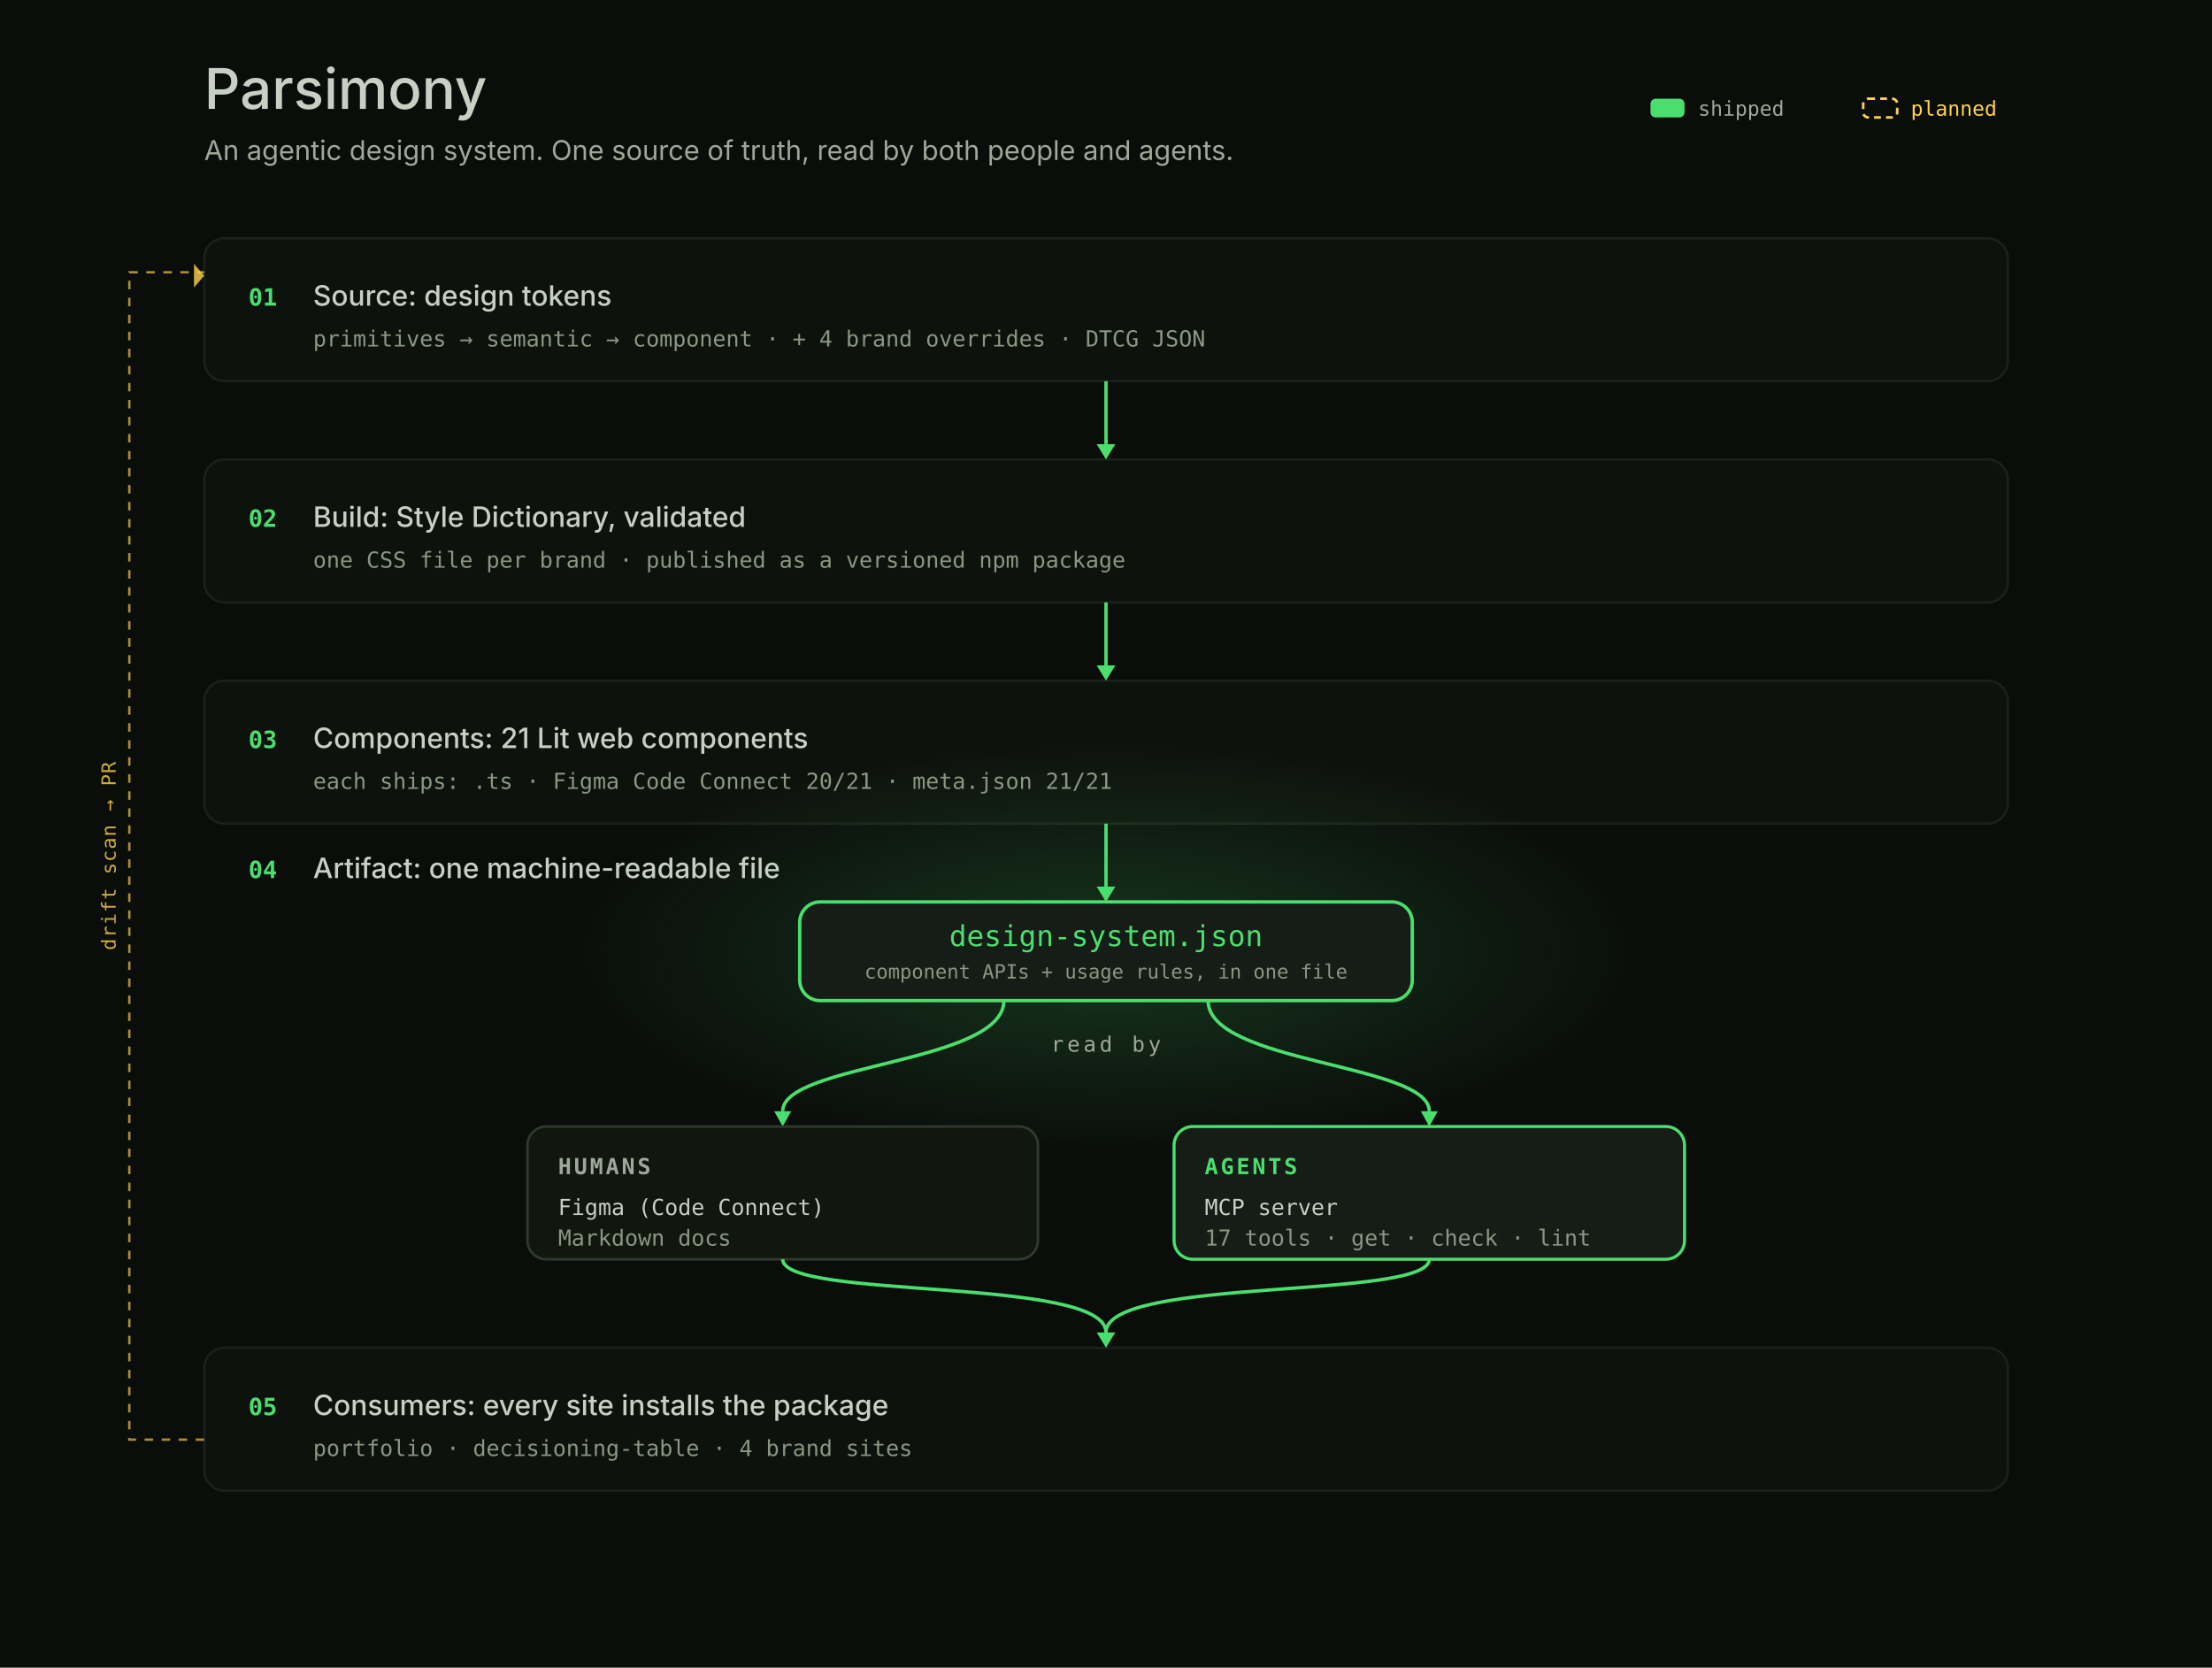
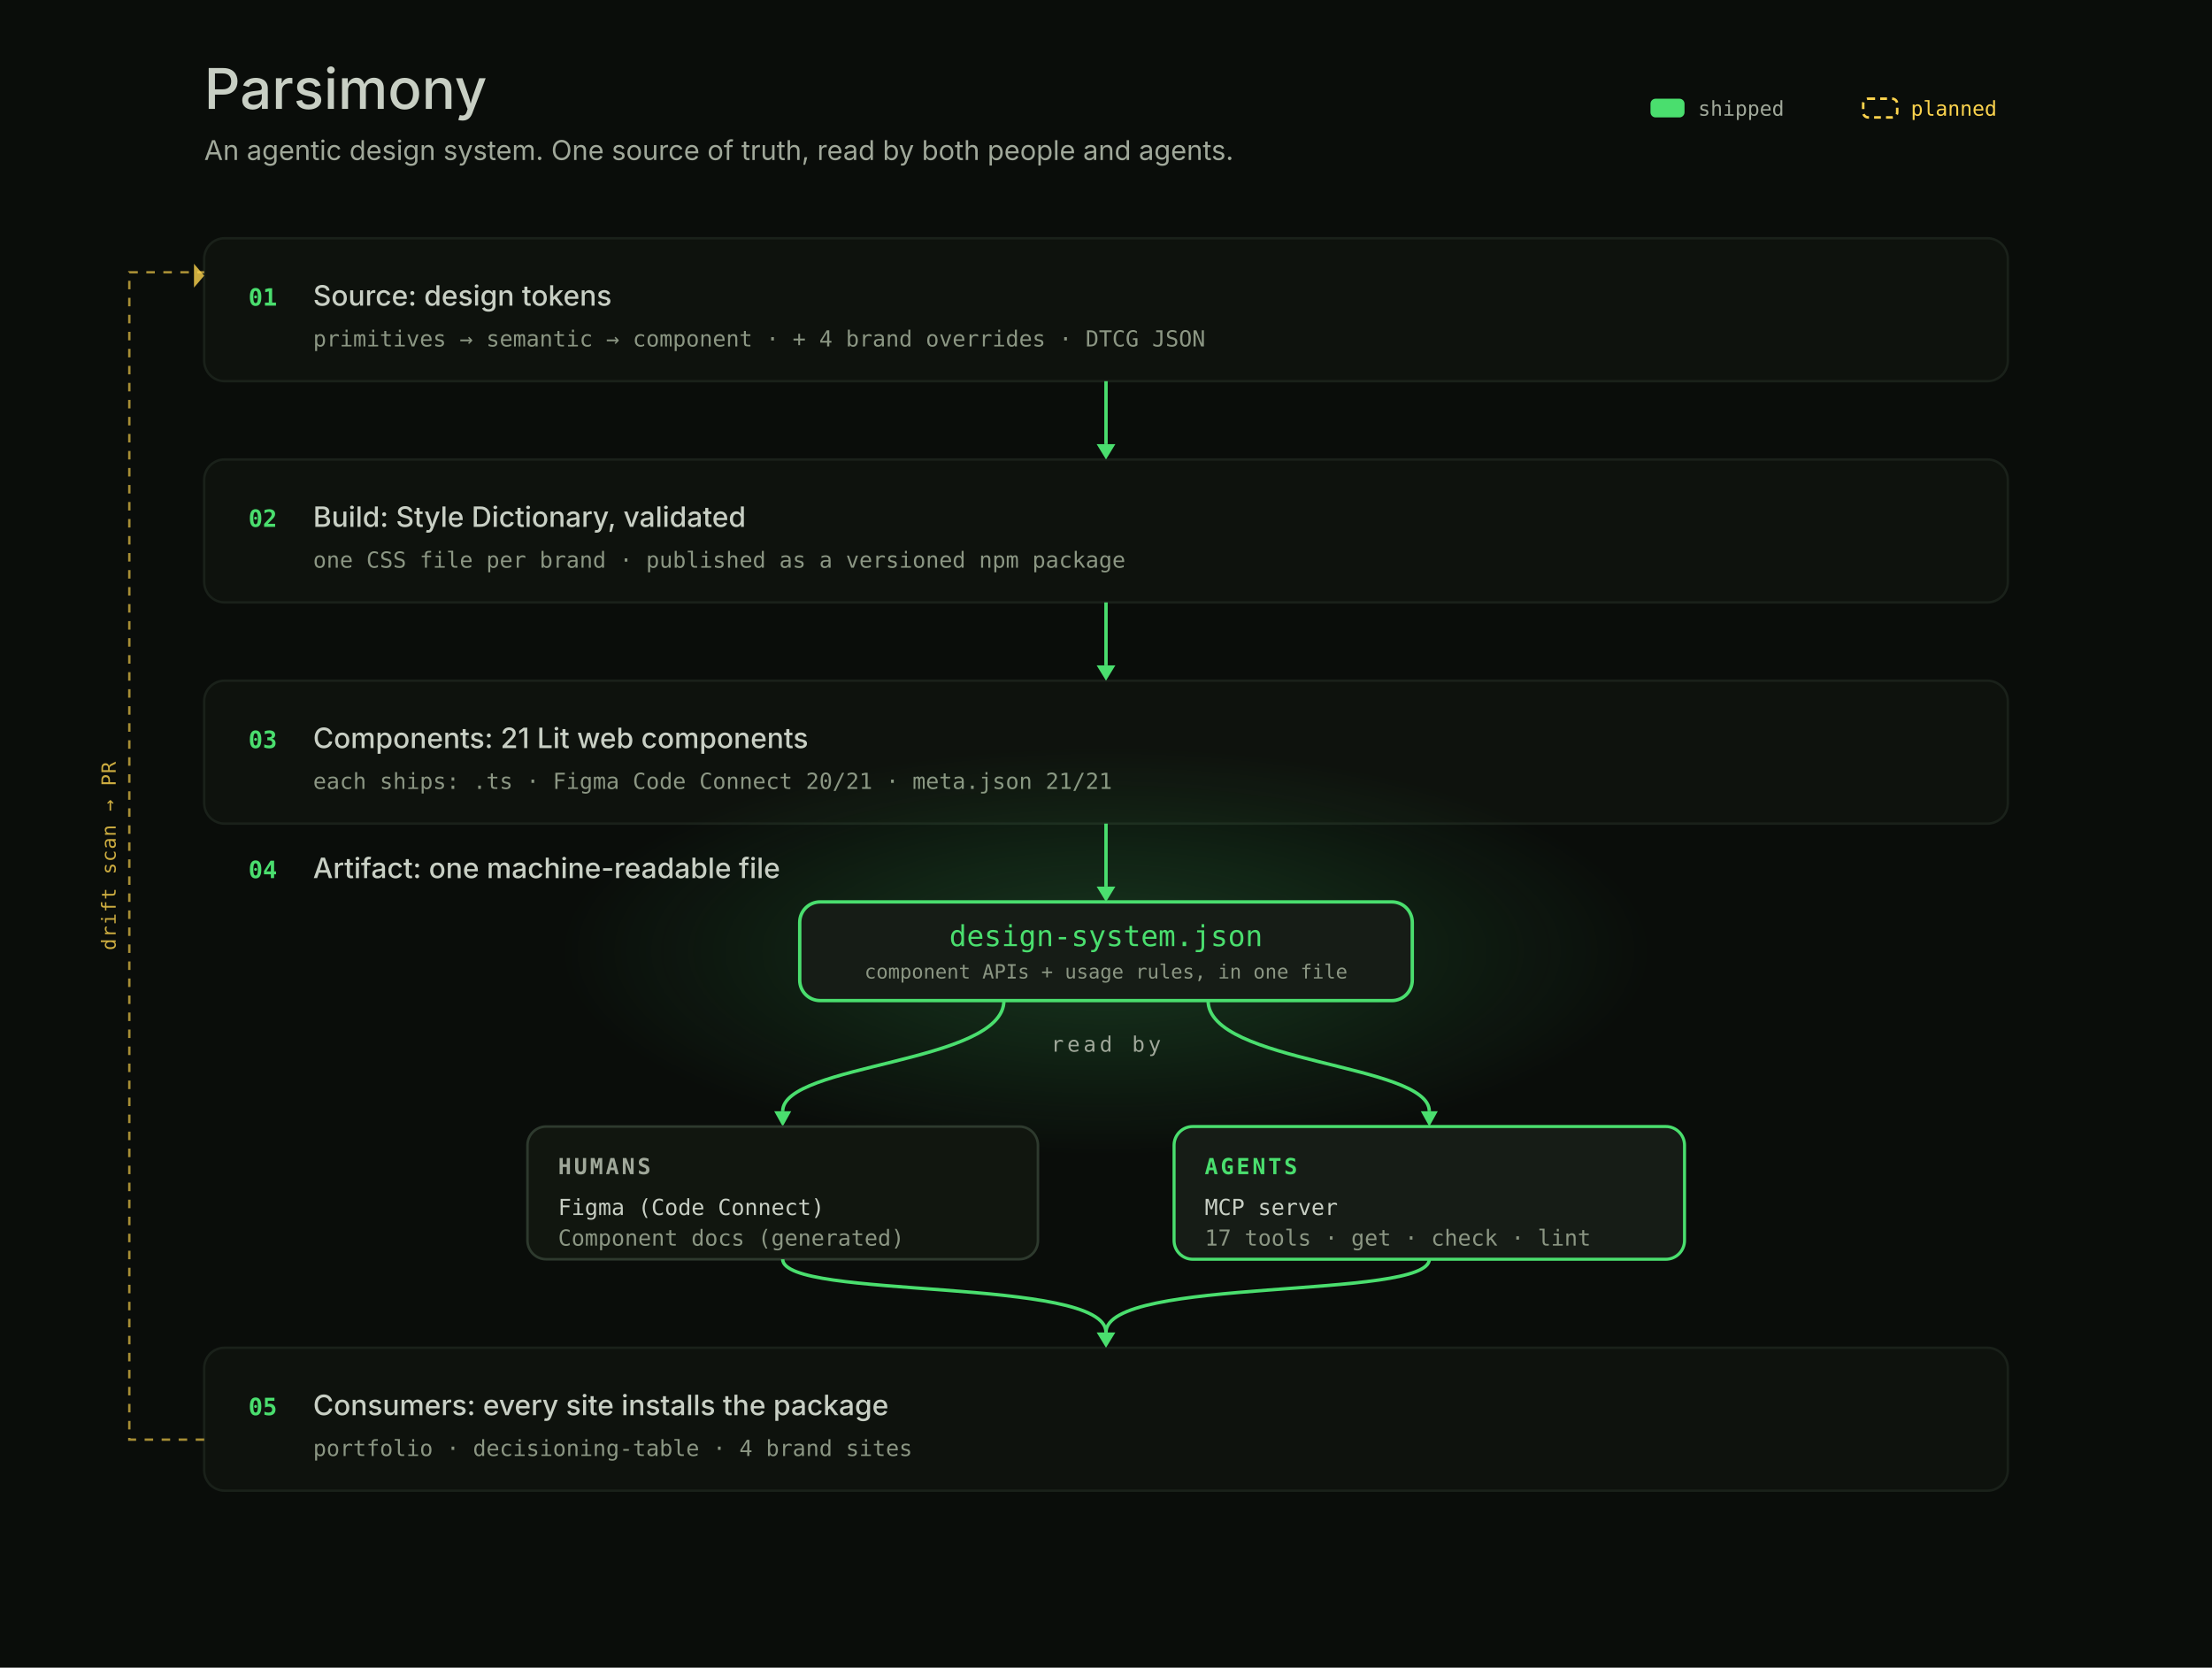
<svg xmlns="http://www.w3.org/2000/svg" width="1300" height="980" viewBox="0 0 1300 980" font-family="'Space Grotesk','Inter',system-ui,sans-serif">
  <defs>
    <radialGradient id="bloom" cx="50%" cy="50%" r="50%">
      <stop offset="0" stop-color="#4ADE6E" stop-opacity="0.20" />
      <stop offset="1" stop-color="#4ADE6E" stop-opacity="0" />
    </radialGradient>
  </defs>
  <rect width="1300" height="980" fill="#0A0D0A" />
  <text x="120" y="64" font-family="'Space Grotesk','Inter',system-ui,sans-serif" font-size="33" font-weight="500" fill="#C8CFC4" text-anchor="start" opacity="1.0">Parsimony</text>
  <text x="120" y="94" font-family="'Space Grotesk','Inter',system-ui,sans-serif" font-size="16" font-weight="400" fill="#A0A89A" text-anchor="start" opacity="1.0">An agentic design system. One source of truth, read by both people and agents.</text>
  <rect x="970" y="58" width="20" height="11" rx="3" fill="#4ADE6E" />
  <text x="998" y="68" font-family="'JetBrains Mono','SFMono-Regular',ui-monospace,Menlo,monospace" font-size="12" font-weight="400" fill="#A0A89A" text-anchor="start" opacity="1.0">shipped</text>
  <rect x="1095" y="58" width="20" height="11" rx="3" fill="none" stroke="#FCD34D" stroke-width="1.5" stroke-dasharray="4 3" />
  <text x="1123" y="68" font-family="'JetBrains Mono','SFMono-Regular',ui-monospace,Menlo,monospace" font-size="12" font-weight="400" fill="#FCD34D" text-anchor="start" opacity="1.0">planned</text>
  <rect x="120" y="140" width="1060" height="84" rx="12" fill="#0E120D" stroke="#1A211A" stroke-width="1.4" opacity="1.0" />
  <text x="146" y="179.6" font-family="'JetBrains Mono','SFMono-Regular',ui-monospace,Menlo,monospace" font-size="14" font-weight="600" fill="#4ADE6E" text-anchor="start" opacity="1.0">01</text>
  <text x="184" y="179.6" font-family="'Space Grotesk','Inter',system-ui,sans-serif" font-size="16.5" font-weight="500" fill="#C8CFC4" text-anchor="start" opacity="1.0">Source: design tokens</text>
  <text x="184" y="203.6" font-family="'JetBrains Mono','SFMono-Regular',ui-monospace,Menlo,monospace" font-size="13" font-weight="400" fill="#8B9683" text-anchor="start" opacity="1.0">primitives → semantic → component   ·   + 4 brand overrides   ·   DTCG JSON</text>
  <rect x="120" y="270" width="1060" height="84" rx="12" fill="#0E120D" stroke="#1A211A" stroke-width="1.4" opacity="1.0" />
  <text x="146" y="309.6" font-family="'JetBrains Mono','SFMono-Regular',ui-monospace,Menlo,monospace" font-size="14" font-weight="600" fill="#4ADE6E" text-anchor="start" opacity="1.0">02</text>
  <text x="184" y="309.6" font-family="'Space Grotesk','Inter',system-ui,sans-serif" font-size="16.5" font-weight="500" fill="#C8CFC4" text-anchor="start" opacity="1.0">Build: Style Dictionary, validated</text>
  <text x="184" y="333.6" font-family="'JetBrains Mono','SFMono-Regular',ui-monospace,Menlo,monospace" font-size="13" font-weight="400" fill="#8B9683" text-anchor="start" opacity="1.0">one CSS file per brand   ·   published as a versioned npm package</text>
  <rect x="120" y="400" width="1060" height="84" rx="12" fill="#0E120D" stroke="#1A211A" stroke-width="1.4" opacity="1.0" />
  <text x="146" y="439.6" font-family="'JetBrains Mono','SFMono-Regular',ui-monospace,Menlo,monospace" font-size="14" font-weight="600" fill="#4ADE6E" text-anchor="start" opacity="1.0">03</text>
  <text x="184" y="439.6" font-family="'Space Grotesk','Inter',system-ui,sans-serif" font-size="16.5" font-weight="500" fill="#C8CFC4" text-anchor="start" opacity="1.0">Components: 21 Lit web components</text>
  <text x="184" y="463.6" font-family="'JetBrains Mono','SFMono-Regular',ui-monospace,Menlo,monospace" font-size="13" font-weight="400" fill="#8B9683" text-anchor="start" opacity="1.0">each ships:  .ts   ·   Figma Code Connect 20/21   ·   meta.json 21/21</text>
  <ellipse cx="650" cy="559.0" rx="320" ry="120" fill="url(#bloom)" />
  <text x="146" y="516" font-family="'JetBrains Mono','SFMono-Regular',ui-monospace,Menlo,monospace" font-size="14" font-weight="600" fill="#4ADE6E" text-anchor="start" opacity="1.0">04</text>
  <text x="184" y="516" font-family="'Space Grotesk','Inter',system-ui,sans-serif" font-size="16.5" font-weight="500" fill="#C8CFC4" text-anchor="start" opacity="1.0">Artifact: one machine-readable file</text>
  <rect x="470.0" y="530" width="360" height="58" rx="12" fill="#161C16" stroke="#4ADE6E" stroke-width="2" opacity="1.0" />
  <text x="650" y="556" font-family="'JetBrains Mono','SFMono-Regular',ui-monospace,Menlo,monospace" font-size="17" font-weight="500" fill="#4ADE6E" text-anchor="middle" opacity="1.0">design-system.json</text>
  <text x="650" y="575" font-family="'JetBrains Mono','SFMono-Regular',ui-monospace,Menlo,monospace" font-size="11.5" font-weight="400" fill="#8B9683" text-anchor="middle" opacity="1.0">component APIs + usage rules, in one file</text>
  <text x="650" y="618" font-family="'JetBrains Mono','SFMono-Regular',ui-monospace,Menlo,monospace" font-size="12.5" font-weight="400" fill="#A0A89A" text-anchor="middle" letter-spacing="2" opacity="1.0">read by</text>
  <path d="M590,588 C590,625.0 460.0,625.0 460.0,653" fill="none" stroke="#4ADE6E" stroke-width="2.0" />
  <path d="M455.0,653 L465.0,653 L460.0,662 Z" fill="#4ADE6E" />
  <path d="M710,588 C710,625.0 840.0,625.0 840.0,653" fill="none" stroke="#4ADE6E" stroke-width="2.0" />
  <path d="M835.0,653 L845.0,653 L840.0,662 Z" fill="#4ADE6E" />
  <rect x="310" y="662" width="300" height="78" rx="11" fill="#11160F" stroke="#2E3A2E" stroke-width="1.5" opacity="1.0" />
  <text x="328" y="690" font-family="'JetBrains Mono','SFMono-Regular',ui-monospace,Menlo,monospace" font-size="13" font-weight="600" fill="#A0A89A" text-anchor="start" letter-spacing="1.5" opacity="1.0">HUMANS</text>
  <text x="328" y="714" font-family="'JetBrains Mono','SFMono-Regular',ui-monospace,Menlo,monospace" font-size="13" font-weight="400" fill="#C8CFC4" text-anchor="start" opacity="1.0">Figma (Code Connect)</text>
-   <text x="328" y="732" font-family="'JetBrains Mono','SFMono-Regular',ui-monospace,Menlo,monospace" font-size="13" font-weight="400" fill="#8B9683" text-anchor="start" opacity="1.0">Markdown docs</text>
+   <text x="328" y="732" font-family="'JetBrains Mono','SFMono-Regular',ui-monospace,Menlo,monospace" font-size="13" font-weight="400" fill="#8B9683" text-anchor="start" opacity="1.0">Component docs (generated)</text>
  <rect x="690" y="662" width="300" height="78" rx="11" fill="#161C16" stroke="#4ADE6E" stroke-width="1.8" opacity="1.0" />
  <text x="708" y="690" font-family="'JetBrains Mono','SFMono-Regular',ui-monospace,Menlo,monospace" font-size="13" font-weight="600" fill="#4ADE6E" text-anchor="start" letter-spacing="1.5" opacity="1.0">AGENTS</text>
  <text x="708" y="714" font-family="'JetBrains Mono','SFMono-Regular',ui-monospace,Menlo,monospace" font-size="13" font-weight="400" fill="#C8CFC4" text-anchor="start" opacity="1.0">MCP server</text>
  <text x="708" y="732" font-family="'JetBrains Mono','SFMono-Regular',ui-monospace,Menlo,monospace" font-size="13" font-weight="400" fill="#8B9683" text-anchor="start" opacity="1.0">17 tools · get · check · lint</text>
  <rect x="120" y="792" width="1060" height="84" rx="12" fill="#0E120D" stroke="#1A211A" stroke-width="1.4" opacity="1.0" />
  <text x="146" y="831.6" font-family="'JetBrains Mono','SFMono-Regular',ui-monospace,Menlo,monospace" font-size="14" font-weight="600" fill="#4ADE6E" text-anchor="start" opacity="1.0">05</text>
  <text x="184" y="831.6" font-family="'Space Grotesk','Inter',system-ui,sans-serif" font-size="16.5" font-weight="500" fill="#C8CFC4" text-anchor="start" opacity="1.0">Consumers: every site installs the package</text>
  <text x="184" y="855.6" font-family="'JetBrains Mono','SFMono-Regular',ui-monospace,Menlo,monospace" font-size="13" font-weight="400" fill="#8B9683" text-anchor="start" opacity="1.0">portfolio · decisioning-table · 4 brand sites</text>
  <line x1="650" y1="224" x2="650" y2="261" stroke="#4ADE6E" stroke-width="2.0" />
  <path d="M644.5,261 L655.5,261 L650,270 Z" fill="#4ADE6E" />
  <line x1="650" y1="354" x2="650" y2="391" stroke="#4ADE6E" stroke-width="2.0" />
  <path d="M644.5,391 L655.5,391 L650,400 Z" fill="#4ADE6E" />
  <line x1="650" y1="484" x2="650" y2="521" stroke="#4ADE6E" stroke-width="2.0" />
  <path d="M644.5,521 L655.5,521 L650,530 Z" fill="#4ADE6E" />
  <path d="M460.0,740 C460.0,764 650,750 650,783" fill="none" stroke="#4ADE6E" stroke-width="2" />
  <path d="M840.0,740 C840.0,764 650,750 650,783" fill="none" stroke="#4ADE6E" stroke-width="2" />
  <path d="M644.5,783 L655.5,783 L650,792 Z" fill="#4ADE6E" />
  <path d="M120,846 H76 V160 H120" fill="none" stroke="#FCD34D" stroke-width="1.4" stroke-dasharray="5 5" opacity="0.65" />
  <path d="M114,155 L120,162 L114,169 Z" fill="#FCD34D" opacity="0.8" />
  <text transform="rotate(-90 68 503.0)" x="68" y="503.0" font-family="'JetBrains Mono','SFMono-Regular',ui-monospace,Menlo,monospace" font-size="11.5" font-weight="400" fill="#FCD34D" text-anchor="middle" letter-spacing="0.5" opacity="0.8">drift scan → PR</text>
</svg>
